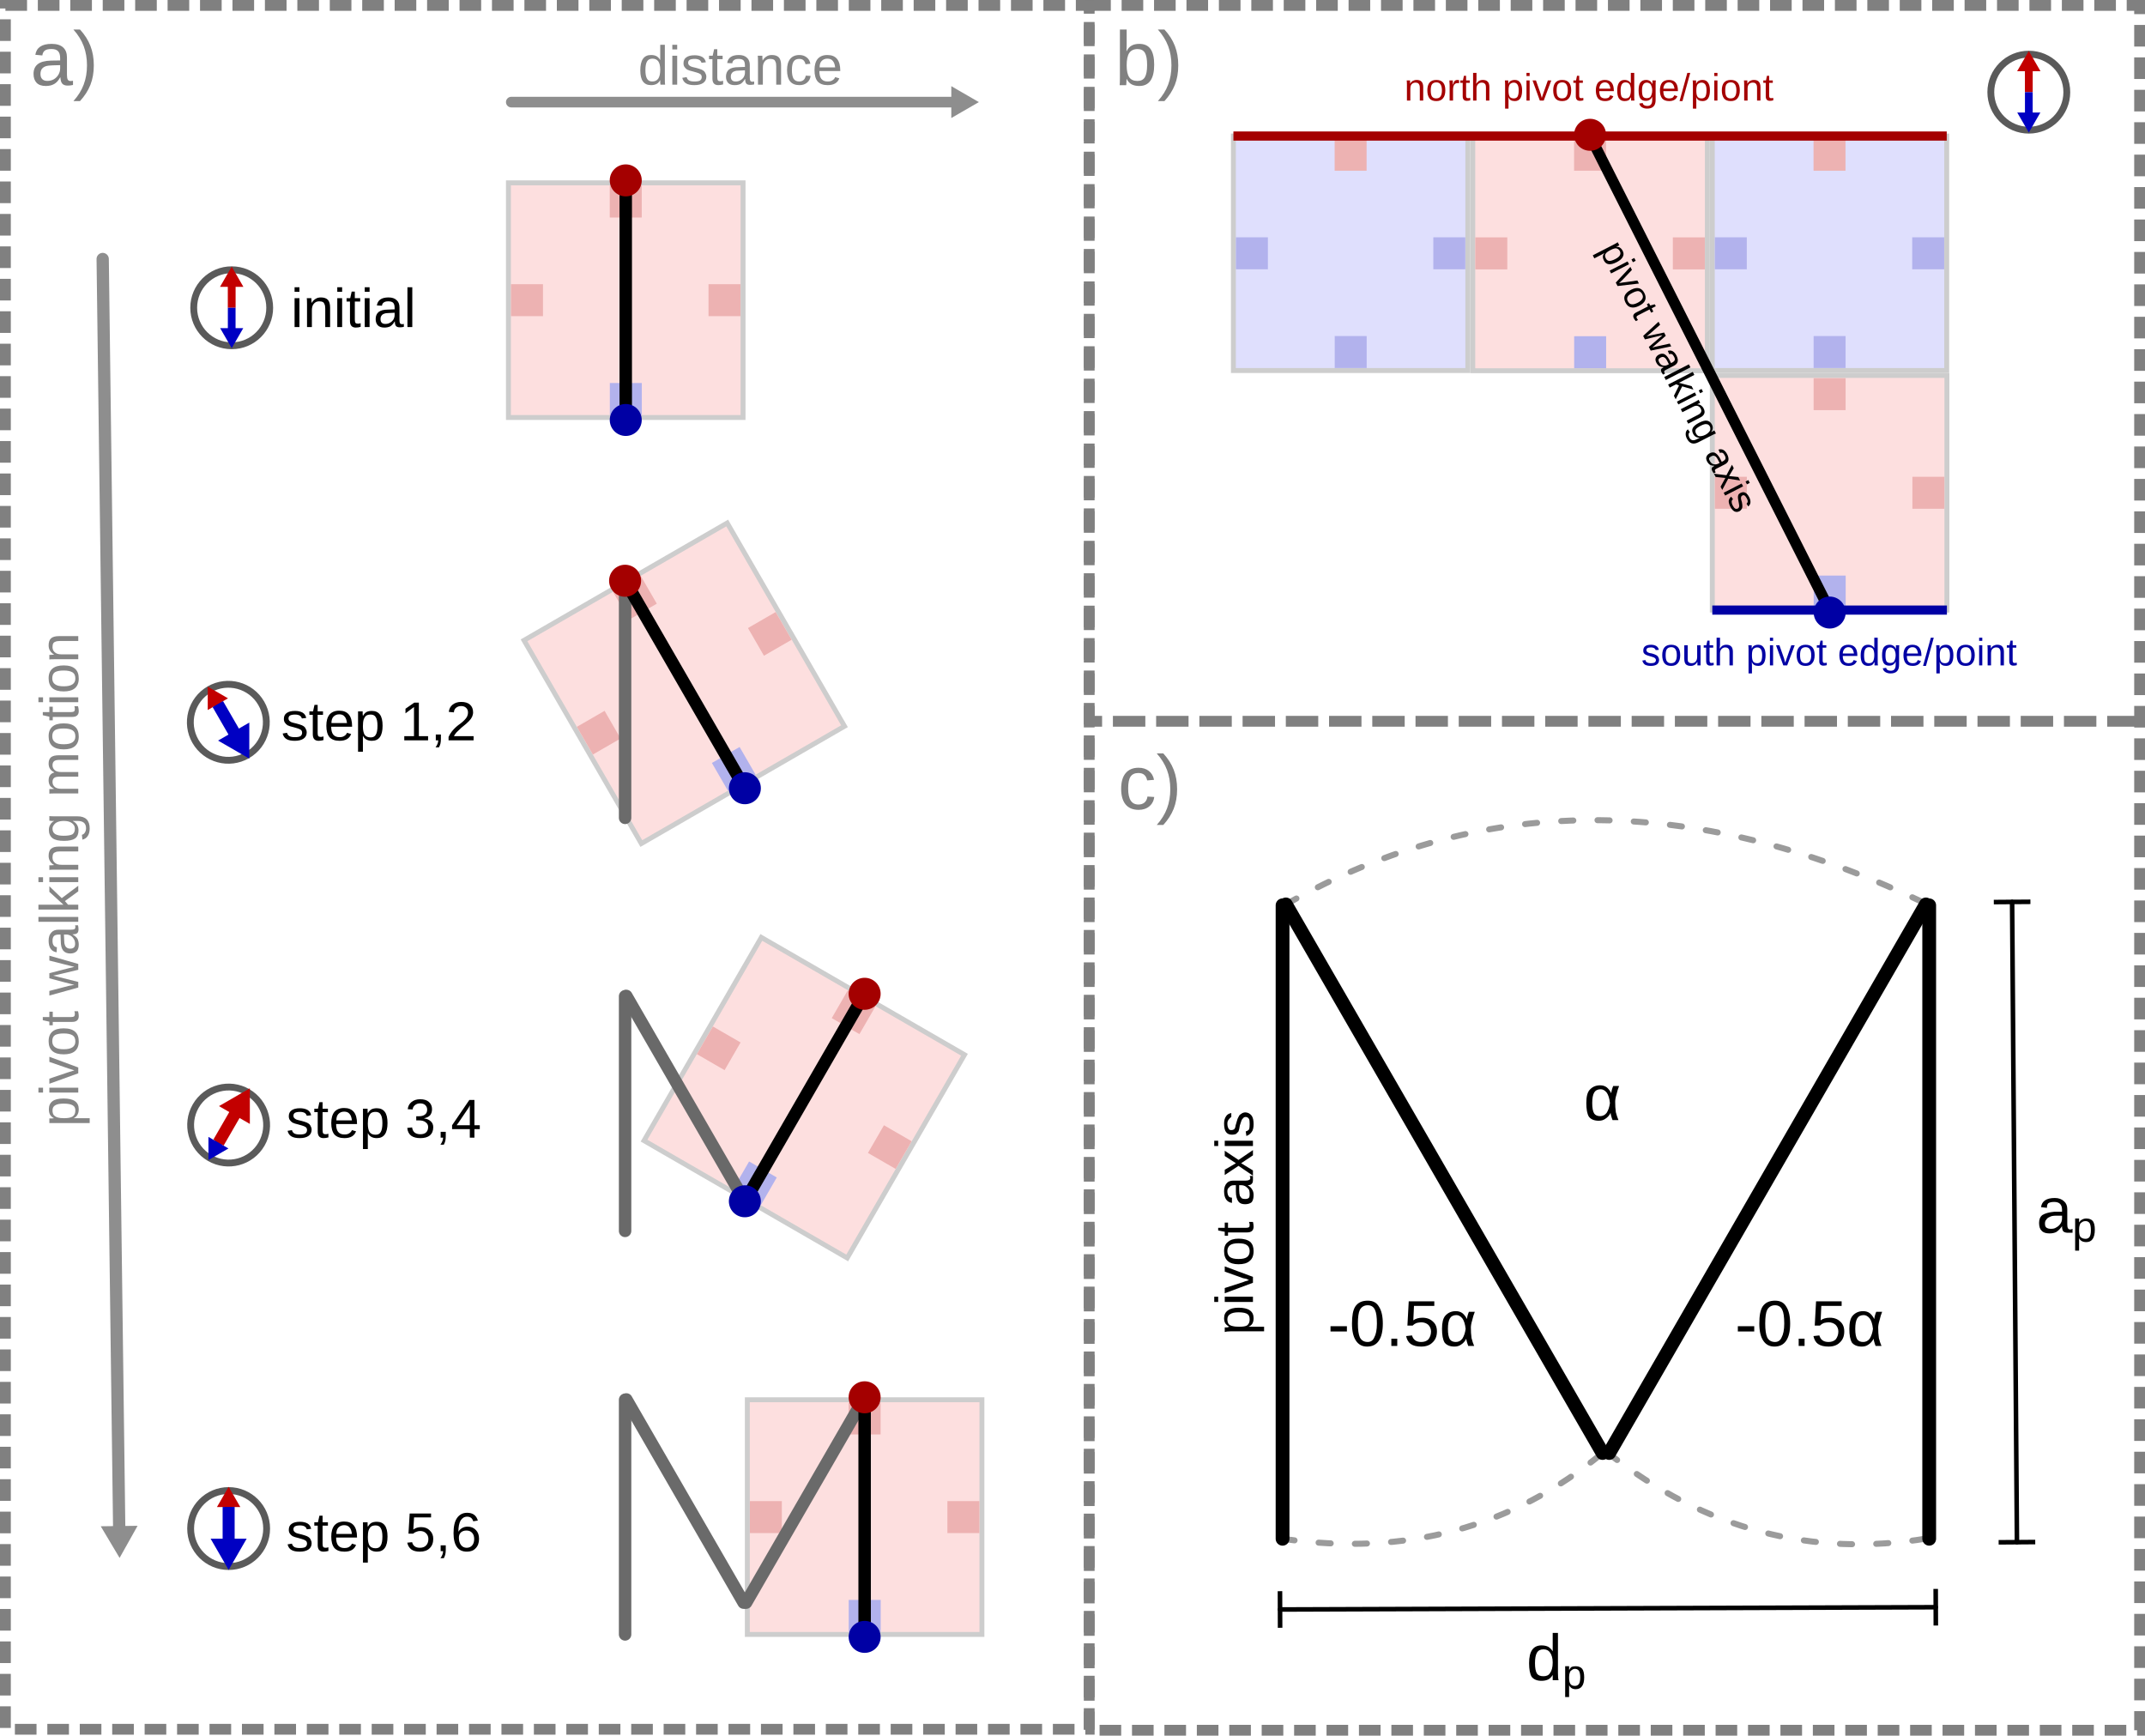
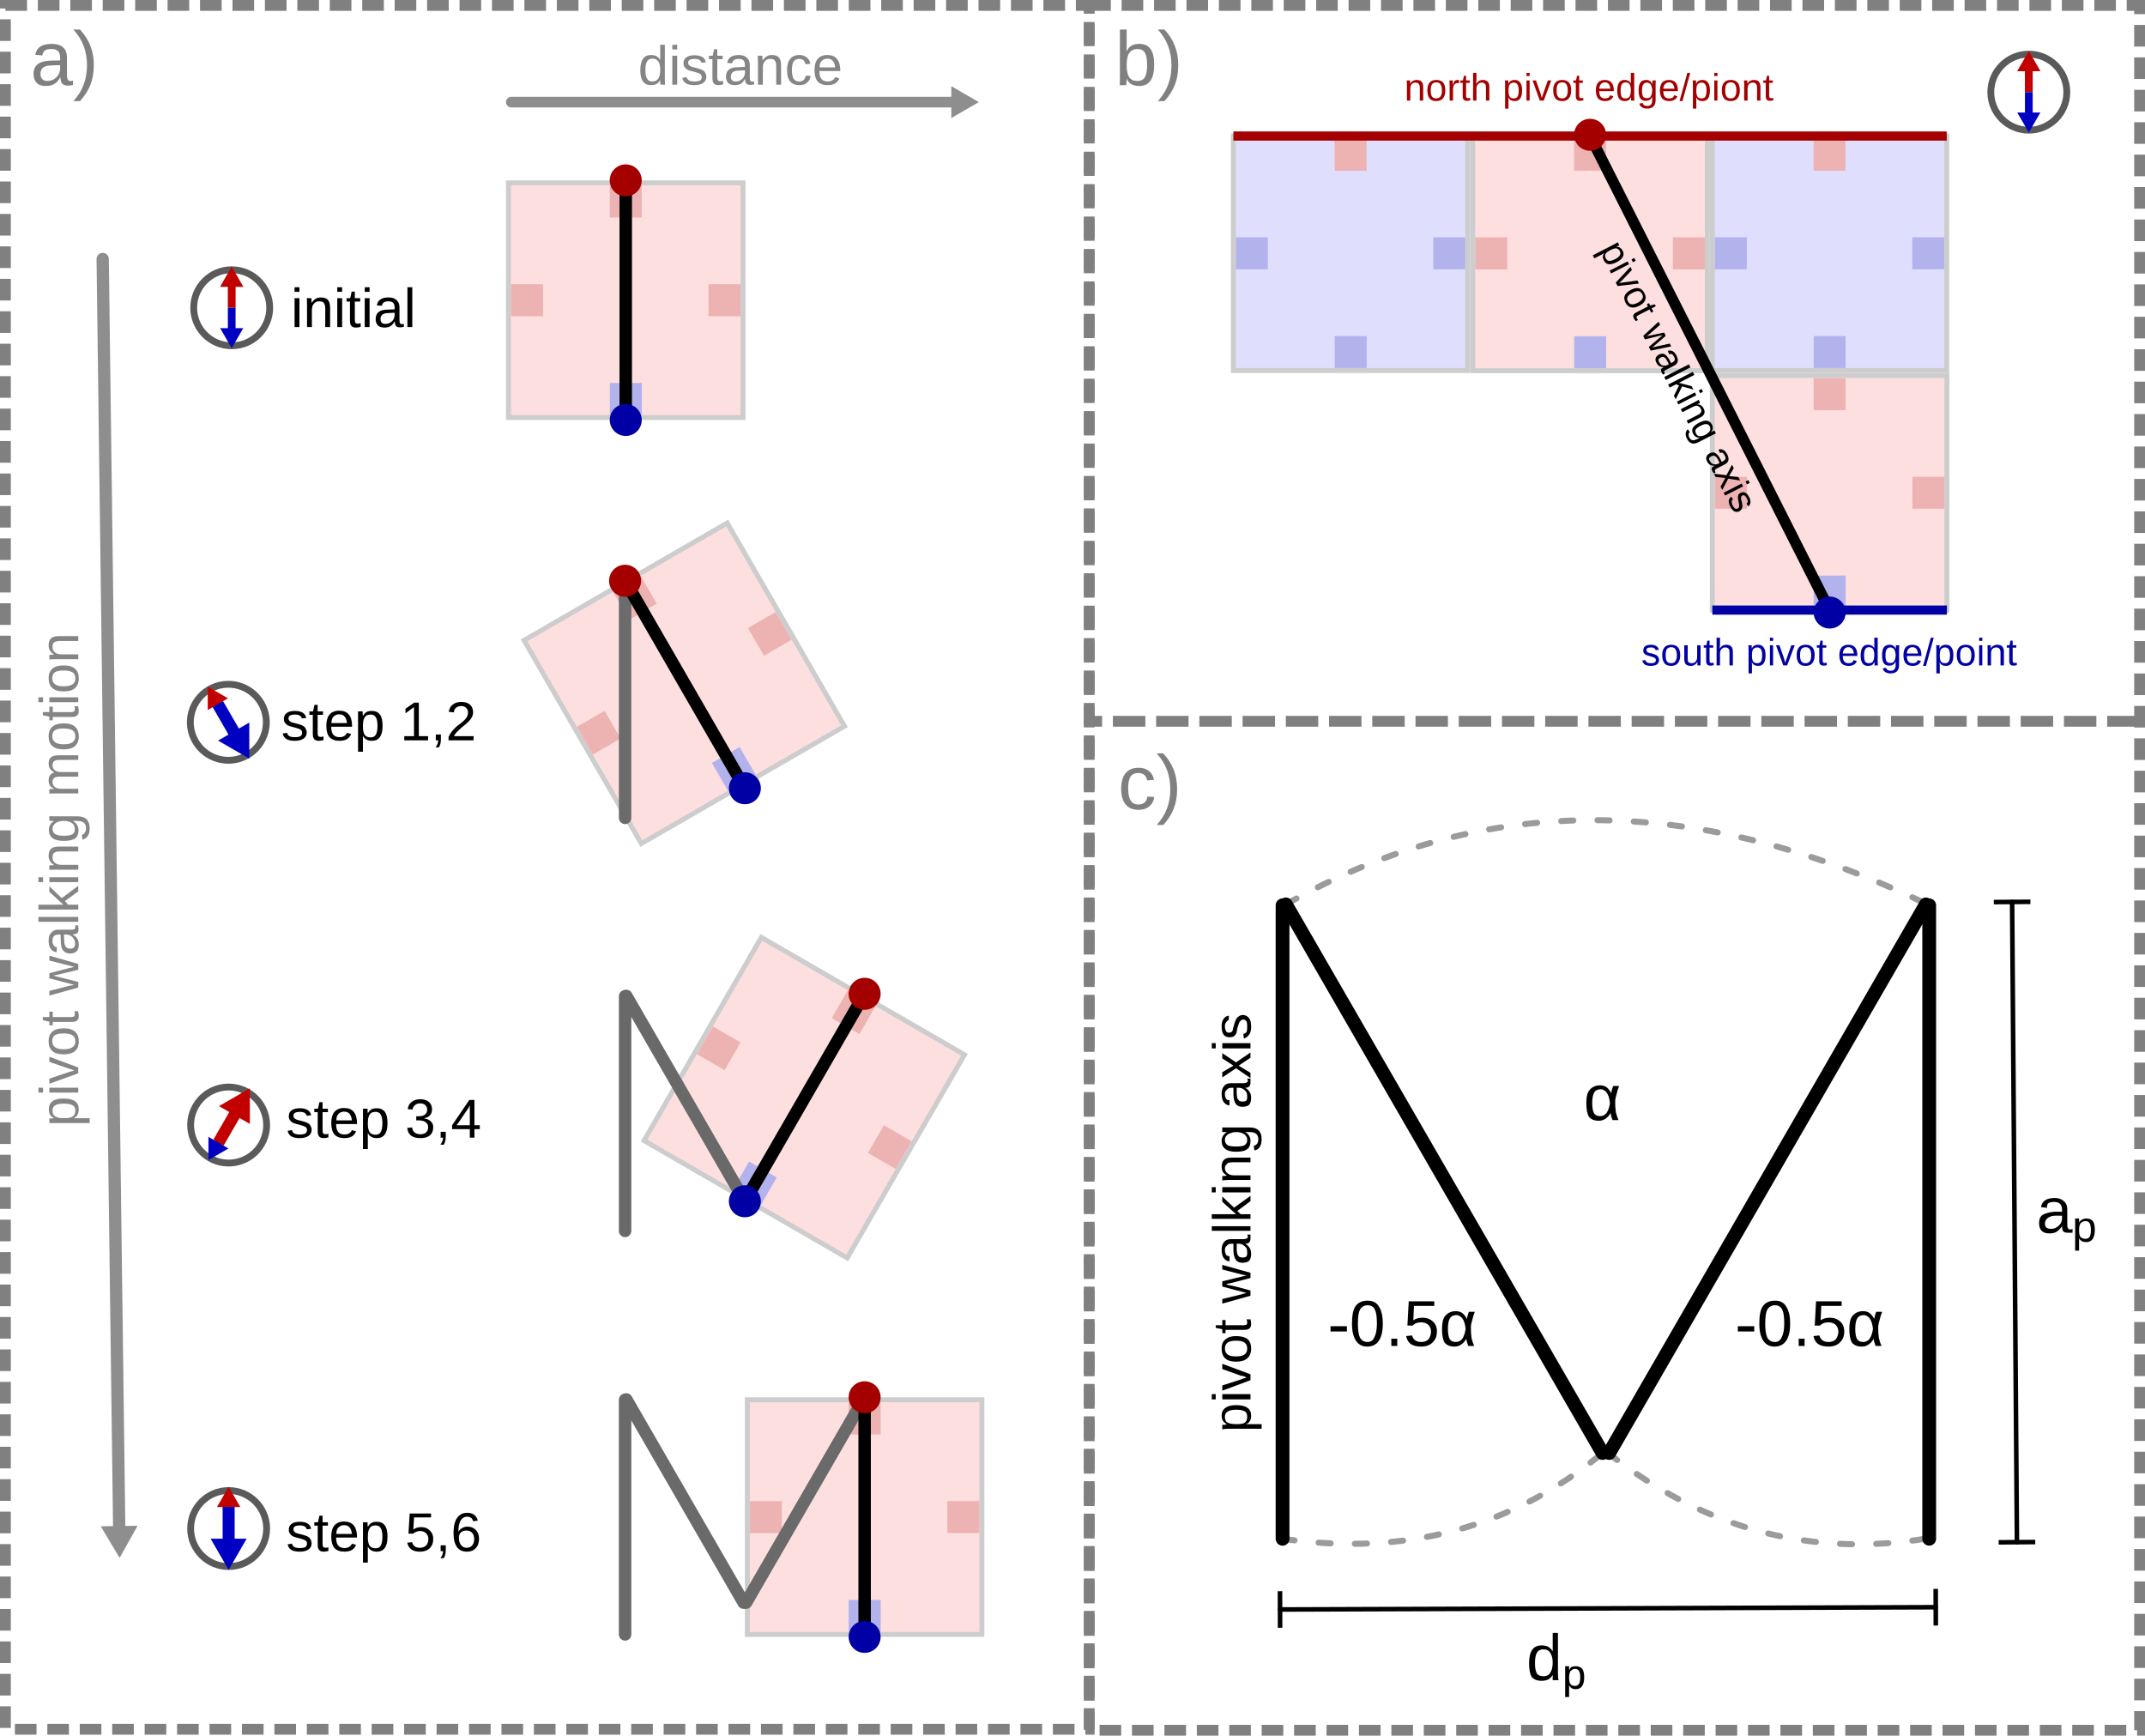
<svg xmlns="http://www.w3.org/2000/svg" width="137.941mm" height="111.6mm" viewBox="0 0 137.941 111.6" version="1.1" id="svg582">
  <defs id="defs579">
    <marker style="overflow:visible" id="marker39533" refX="0" refY="0" orient="auto" markerWidth="1" markerHeight="8" viewBox="0 0 1 8" preserveAspectRatio="xMidYMid">
      <path style="fill:none;stroke:context-stroke;stroke-width:1" d="M 0,4 V -4" id="path39531" />
    </marker>
    <marker style="overflow:visible" id="TriangleStart" refX="0" refY="0" orient="auto-start-reverse" markerWidth="2.595" markerHeight="3" viewBox="0 0 5.324 6.155" preserveAspectRatio="xMidYMid">
      <path transform="scale(0.5)" style="fill:context-stroke;fill-rule:evenodd;stroke:context-stroke;stroke-width:1pt" d="M 5.77,0 -2.88,5 V -5 Z" id="path135" />
    </marker>
    <marker style="overflow:visible" id="TriangleStart-1" refX="0" refY="0" orient="auto-start-reverse" markerWidth="3" markerHeight="3" viewBox="0 0 5.324 6.155" preserveAspectRatio="xMidYMid">
      <path transform="scale(0.5)" style="fill:context-stroke;fill-rule:evenodd;stroke:context-stroke;stroke-width:1pt" d="M 5.77,0 -2.88,5 V -5 Z" id="path135-2" />
    </marker>
    <marker style="overflow:visible" id="TriangleStart-3" refX="0" refY="0" orient="auto-start-reverse" markerWidth="3" markerHeight="3" viewBox="0 0 5.324 6.155" preserveAspectRatio="xMidYMid">
      <path transform="scale(0.5)" style="fill:context-stroke;fill-rule:evenodd;stroke:context-stroke;stroke-width:1pt" d="M 5.77,0 -2.88,5 V -5 Z" id="path135-6" />
    </marker>
    <marker style="overflow:visible" id="TriangleStart-1-7" refX="0" refY="0" orient="auto-start-reverse" markerWidth="3" markerHeight="3" viewBox="0 0 5.324 6.155" preserveAspectRatio="xMidYMid">
      <path transform="scale(0.5)" style="fill:context-stroke;fill-rule:evenodd;stroke:context-stroke;stroke-width:1pt" d="M 5.77,0 -2.88,5 V -5 Z" id="path135-2-5" />
    </marker>
    <marker style="overflow:visible" id="TriangleStart-3-9" refX="0" refY="0" orient="auto-start-reverse" markerWidth="3" markerHeight="3" viewBox="0 0 5.324 6.155" preserveAspectRatio="xMidYMid">
      <path transform="scale(0.5)" style="fill:context-stroke;fill-rule:evenodd;stroke:context-stroke;stroke-width:1pt" d="M 5.77,0 -2.88,5 V -5 Z" id="path135-6-1" />
    </marker>
    <marker style="overflow:visible" id="TriangleStart-1-7-2" refX="0" refY="0" orient="auto-start-reverse" markerWidth="3" markerHeight="3" viewBox="0 0 5.324 6.155" preserveAspectRatio="xMidYMid">
      <path transform="scale(0.5)" style="fill:context-stroke;fill-rule:evenodd;stroke:context-stroke;stroke-width:1pt" d="M 5.77,0 -2.88,5 V -5 Z" id="path135-2-5-7" />
    </marker>
    <marker style="overflow:visible" id="TriangleStart-1-7-25" refX="0" refY="0" orient="auto-start-reverse" markerWidth="3" markerHeight="3" viewBox="0 0 5.324 6.155" preserveAspectRatio="xMidYMid">
      <path transform="scale(0.5)" style="fill:context-stroke;fill-rule:evenodd;stroke:context-stroke;stroke-width:1pt" d="M 5.77,0 -2.88,5 V -5 Z" id="path135-2-5-4" />
    </marker>
    <marker style="overflow:visible" id="TriangleStart-3-7" refX="0" refY="0" orient="auto-start-reverse" markerWidth="3" markerHeight="3" viewBox="0 0 5.324 6.155" preserveAspectRatio="xMidYMid">
      <path transform="scale(0.5)" style="fill:context-stroke;fill-rule:evenodd;stroke:context-stroke;stroke-width:1pt" d="M 5.77,0 -2.88,5 V -5 Z" id="path135-6-4" />
    </marker>
    <marker style="overflow:visible" id="TriangleStart-0" refX="0" refY="0" orient="auto-start-reverse" markerWidth="2.595" markerHeight="3" viewBox="0 0 5.324 6.155" preserveAspectRatio="xMidYMid">
      <path transform="scale(0.5)" style="fill:context-stroke;fill-rule:evenodd;stroke:context-stroke;stroke-width:1pt" d="M 5.77,0 -2.88,5 V -5 Z" id="path135-7" />
    </marker>
    <marker style="overflow:visible" id="TriangleStart-1-8" refX="0" refY="0" orient="auto-start-reverse" markerWidth="3" markerHeight="3" viewBox="0 0 5.324 6.155" preserveAspectRatio="xMidYMid">
      <path transform="scale(0.5)" style="fill:context-stroke;fill-rule:evenodd;stroke:context-stroke;stroke-width:1pt" d="M 5.77,0 -2.88,5 V -5 Z" id="path135-2-6" />
    </marker>
    <rect x="575.823" y="8.122" width="28.757" height="30.628" id="rect14254-8-0" />
    <rect x="575.823" y="8.122" width="28.757" height="30.628" id="rect14254-8-0-7" />
    <rect x="575.823" y="8.122" width="28.757" height="30.628" id="rect14254-8-0-1" />
  </defs>
  <g id="layer1" style="opacity:1" transform="translate(-8.404208,10.74582)">
    <g id="g42631" transform="translate(-4.196447,-1.668381)">
      <g id="g5956" style="display:inline;opacity:1" transform="translate(70.56144,-35.02128)">
        <g id="g4746-9-1-2-0" transform="rotate(90,44.15202,46.81101)" style="opacity:0.302">
          <g id="g3873-5-36-9-6-9" transform="matrix(0,-0.2719861,0.2719861,0,29.17056,44.81489)">
            <rect style="fill:#9696fa;fill-opacity:1;stroke:#5a5a5a;stroke-width:1.165;stroke-opacity:1" id="rect234-3-0-4-6-1" width="55.428" height="55.428" x="22.082" y="10.522" />
            <rect style="fill:#c30000;fill-opacity:1;stroke:#c30000;stroke-width:1.165;stroke-opacity:1" id="rect1102-5-6-7-4-7" width="6.393" height="6.393" x="46.6" y="11.737" />
            <rect style="fill:#0000c3;fill-opacity:1;stroke:#0000c3;stroke-width:1.165;stroke-opacity:1" id="rect1102-3-6-2-8-9-7" width="6.393" height="6.393" x="23.264" y="35.04" />
            <rect style="fill:#0000c3;fill-opacity:1;stroke:#0100c3;stroke-width:1.165;stroke-opacity:1" id="rect1102-3-7-2-6-4-5-1" width="6.393" height="6.393" x="46.619" y="58.384" />
            <rect style="fill:#0000c3;fill-opacity:1;stroke:#0000c3;stroke-width:1.165;stroke-opacity:1" id="rect1102-6-9-1-5-0-1" width="6.393" height="6.393" x="69.933" y="35.04" />
          </g>
          <g id="g3873-5-3-8-0-4-5" transform="matrix(0,-0.2719861,0.2719861,0,29.17056,75.61178)">
            <rect style="fill:#9696fa;fill-opacity:1;stroke:#5a5a5a;stroke-width:1.165;stroke-opacity:1" id="rect234-3-6-7-3-8-9" width="55.428" height="55.428" x="22.082" y="10.522" />
            <rect style="fill:#c30000;fill-opacity:1;stroke:#c30000;stroke-width:1.165;stroke-opacity:1" id="rect1102-5-7-9-6-7-7" width="6.393" height="6.393" x="46.6" y="11.737" />
            <rect style="fill:#0000c3;fill-opacity:1;stroke:#0000c3;stroke-width:1.165;stroke-opacity:1" id="rect1102-3-6-5-2-1-1-7" width="6.393" height="6.393" x="23.264" y="35.04" />
            <rect style="fill:#0000c3;fill-opacity:1;stroke:#0100c3;stroke-width:1.165;stroke-opacity:1" id="rect1102-3-7-2-3-0-0-7-6" width="6.393" height="6.393" x="46.619" y="58.384" />
            <rect style="fill:#0000c3;fill-opacity:1;stroke:#0000c3;stroke-width:1.165;stroke-opacity:1" id="rect1102-6-9-5-2-6-2-7" width="6.393" height="6.393" x="69.933" y="35.04" />
          </g>
          <g id="g3873-3-3-7-3" transform="matrix(0,-0.2721945,0.2721945,0,44.56103,44.81937)">
            <rect style="fill:#fa9696;fill-opacity:1;stroke:#5a5a5a;stroke-width:1.165;stroke-opacity:1" id="rect234-7-2-2-6" width="55.428" height="55.428" x="22.082" y="10.522" />
            <rect style="fill:#c30000;fill-opacity:1;stroke:#c30000;stroke-width:1.165;stroke-opacity:1" id="rect1102-59-0-2-5" width="6.392" height="6.392" x="46.602" y="11.74" />
            <rect style="fill:#c30000;fill-opacity:1;stroke:#c30000;stroke-width:1.165;stroke-opacity:1" id="rect1102-3-2-6-6-6" width="6.392" height="6.392" x="23.267" y="35.042" />
            <rect style="fill:#0000c3;fill-opacity:1;stroke:#0100c3;stroke-width:1.165;stroke-opacity:1" id="rect1102-3-7-28-1-1-3" width="6.392" height="6.392" x="46.62" y="58.384" />
            <rect style="fill:#c30000;fill-opacity:1;stroke:#c30000;stroke-width:1.165;stroke-opacity:1" id="rect1102-6-97-5-0-9" width="6.392" height="6.392" x="69.934" y="35.042" />
          </g>
          <g id="g3873-6-3-5-6-4" transform="matrix(0,-0.2721945,0.2721945,0,29.16848,60.22371)">
            <rect style="fill:#fa9696;fill-opacity:1;stroke:#5a5a5a;stroke-width:1.165;stroke-opacity:1" id="rect234-2-6-4-1-8" width="55.428" height="55.428" x="22.082" y="10.522" />
            <rect style="fill:#c30000;fill-opacity:1;stroke:#c30000;stroke-width:1.165;stroke-opacity:1" id="rect1102-9-1-7-5-1" width="6.392" height="6.392" x="46.602" y="11.74" />
            <rect style="fill:#c30000;fill-opacity:1;stroke:#c30000;stroke-width:1.165;stroke-opacity:1" id="rect1102-3-1-2-6-9-2" width="6.392" height="6.392" x="23.267" y="35.042" />
            <rect style="fill:#0000c3;fill-opacity:1;stroke:#0100c3;stroke-width:1.165;stroke-opacity:1" id="rect1102-3-7-27-9-5-4-9" width="6.392" height="6.392" x="46.62" y="58.384" />
            <rect style="fill:#c30000;fill-opacity:1;stroke:#c30000;stroke-width:1.165;stroke-opacity:1" id="rect1102-6-0-3-6-9-3" width="6.392" height="6.392" x="69.934" y="35.042" />
          </g>
        </g>
        <g id="g5619">
          <path style="opacity:1;fill:none;fill-opacity:1;stroke:#000000;stroke-width:0.7;stroke-dasharray:none;stroke-opacity:1" d="M 44.294,34.692 59.698,65.171" id="path5611" />
          <circle style="opacity:1;fill:#0000a4;fill-opacity:1;stroke:none;stroke-width:0;stroke-dasharray:none" id="path3055-9-2" cx="59.703" cy="65.33" r="1.028" />
          <circle style="opacity:1;fill:#a40000;fill-opacity:1;stroke:none;stroke-width:0;stroke-dasharray:none" id="path3055-1" cx="44.294" cy="34.611" r="1.028" />
        </g>
      </g>
      <g id="g6699-8" transform="matrix(0.376992,0,0,0.376992,135.1898,-9.562228)">
        <circle style="fill:none;fill-opacity:1;stroke:#5a5a5a;stroke-width:1.165;stroke-opacity:1" id="path5840-8" cx="20.902" cy="17.005" r="6.482" />
        <path style="fill:none;fill-opacity:1;stroke:#c30000;stroke-width:1.33;stroke-dasharray:none;stroke-opacity:1;marker-start:url(#TriangleStart-0)" d="m 20.902,12.287 c 0,4.718 0,4.718 0,4.718" id="path6019-4" />
        <path style="fill:none;fill-opacity:1;stroke:#0000c3;stroke-width:1.315;stroke-dasharray:none;stroke-opacity:1;marker-start:url(#TriangleStart-1-8)" d="m 20.902,21.615 c 0,-4.61 0,-4.61 0,-4.61" id="path6019-7-3" />
      </g>
      <text xml:space="preserve" style="font-style:normal;font-variant:normal;font-weight:normal;font-stretch:normal;font-size:2.469px;font-family:Arial;-inkscape-font-specification:'Arial, Normal';font-variant-ligatures:normal;font-variant-caps:normal;font-variant-numeric:normal;font-variant-east-asian:normal;opacity:1;fill:#000000;fill-opacity:1;stroke:#8b8b8b;stroke-width:0;stroke-linecap:round;stroke-dasharray:none;stroke-opacity:1" x="58.911" y="-99.484" id="text36368-7-2" transform="rotate(62.81483)">
        <tspan id="tspan36366-1-7" style="font-style:normal;font-variant:normal;font-weight:normal;font-stretch:normal;font-size:2.469px;font-family:Arial;-inkscape-font-specification:'Arial, Normal';font-variant-ligatures:normal;font-variant-caps:normal;font-variant-numeric:normal;font-variant-east-asian:normal;fill:#000000;fill-opacity:1;stroke-width:0" x="58.911" y="-99.484">pivot walking axis</tspan>
      </text>
      <text xml:space="preserve" style="font-style:normal;font-variant:normal;font-weight:normal;font-stretch:normal;font-size:2.469px;font-family:Arial;-inkscape-font-specification:'Arial, Normal';font-variant-ligatures:normal;font-variant-caps:normal;font-variant-numeric:normal;font-variant-east-asian:normal;fill:#a40000;fill-opacity:1;stroke:#8b8b8b;stroke-width:0;stroke-linecap:round;stroke-dasharray:none;stroke-opacity:1" x="102.907" y="-2.609" id="text36368-7-26">
        <tspan id="tspan36366-1-1" style="font-style:normal;font-variant:normal;font-weight:normal;font-stretch:normal;font-size:2.469px;font-family:Arial;-inkscape-font-specification:'Arial, Normal';font-variant-ligatures:normal;font-variant-caps:normal;font-variant-numeric:normal;font-variant-east-asian:normal;fill:#a40000;fill-opacity:1;stroke-width:0" x="102.907" y="-2.609">north pivot edge/piont</tspan>
      </text>
      <text xml:space="preserve" style="font-style:normal;font-variant:normal;font-weight:normal;font-stretch:normal;font-size:2.469px;font-family:Arial;-inkscape-font-specification:'Arial, Normal';font-variant-ligatures:normal;font-variant-caps:normal;font-variant-numeric:normal;font-variant-east-asian:normal;fill:#0000a4;fill-opacity:1;stroke:#8b8b8b;stroke-width:0;stroke-linecap:round;stroke-dasharray:none;stroke-opacity:1" x="118.154" y="33.708" id="text36368-7-26-0">
        <tspan id="tspan36366-1-1-6" style="font-style:normal;font-variant:normal;font-weight:normal;font-stretch:normal;font-size:2.469px;font-family:Arial;-inkscape-font-specification:'Arial, Normal';font-variant-ligatures:normal;font-variant-caps:normal;font-variant-numeric:normal;font-variant-east-asian:normal;fill:#0000a4;fill-opacity:1;stroke-width:0" x="118.154" y="33.708">south pivot edge/point</tspan>
      </text>
      <path style="fill:#a40000;stroke-width:0.589;stroke-dasharray:none;fill-opacity:1;stroke:#a40000;stroke-opacity:1" d="M 91.919,-0.33 H 137.791" id="path663" />
      <path style="fill:#a40000;fill-opacity:1;stroke:#0000a4;stroke-width:0.589;stroke-dasharray:none;stroke-opacity:1" d="m 122.716,30.15 h 15.087" id="path3539" />
    </g>
    <rect style="opacity:1;fill:none;stroke:#808080;stroke-width:0.695;stroke-dasharray:1.391, 0.695;stroke-dashoffset:0;stroke-opacity:1" id="rect6196" width="69.697" height="110.841" x="8.752" y="-10.398" ry="0" />
    <g id="g42887">
      <g id="g5769" transform="translate(4.350742,4.153803)">
        <g id="g3873-6-3-5-6-4-3" transform="matrix(0.2721945,0,0,0.2721945,30.73975,-6.006352)" style="opacity:0.302">
          <rect style="fill:#fa9696;fill-opacity:1;stroke:#5a5a5a;stroke-width:1.165;stroke-opacity:1" id="rect234-2-6-4-1-8-6" width="55.428" height="55.428" x="22.082" y="10.522" />
          <rect style="fill:#c30000;fill-opacity:1;stroke:#c30000;stroke-width:1.165;stroke-opacity:1" id="rect1102-9-1-7-5-1-7" width="6.392" height="6.392" x="46.602" y="11.74" />
          <rect style="fill:#c30000;fill-opacity:1;stroke:#c30000;stroke-width:1.165;stroke-opacity:1" id="rect1102-3-1-2-6-9-2-5" width="6.392" height="6.392" x="23.267" y="35.042" />
          <rect style="fill:#0000c3;fill-opacity:1;stroke:#0100c3;stroke-width:1.165;stroke-opacity:1" id="rect1102-3-7-27-9-5-4-9-3" width="6.392" height="6.392" x="46.62" y="58.384" />
          <rect style="fill:#c30000;fill-opacity:1;stroke:#c30000;stroke-width:1.165;stroke-opacity:1" id="rect1102-6-0-3-6-9-3-5" width="6.392" height="6.392" x="69.934" y="35.042" />
        </g>
        <g id="g5609" style="display:inline;stroke-width:0.8;stroke-dasharray:none">
          <path style="opacity:1;fill:none;fill-opacity:1;stroke:#000000;stroke-width:0.8;stroke-dasharray:none;stroke-opacity:1" d="M 42.722,16.979 V 32.066" id="path4305" transform="translate(1.571937,-20.12079)" />
          <circle style="opacity:1;fill:#0000a4;fill-opacity:1;stroke:none;stroke-width:0.8;stroke-dasharray:none" id="path3055-9" cx="44.294" cy="12.104" r="1.028" />
          <circle style="opacity:1;fill:#a40000;fill-opacity:1;stroke:none;stroke-width:0.8;stroke-dasharray:none" id="path3055" cx="44.294" cy="-3.301" r="1.029" />
        </g>
      </g>
      <g id="g5769-2" transform="translate(4.30896,29.89691)">
        <g id="g3873-6-3-5-6-4-3-5" transform="matrix(0.2357274,-0.1360973,0.1360973,0.2357274,31.15694,1.054445)" style="opacity:0.302">
          <rect style="fill:#fa9696;fill-opacity:1;stroke:#5a5a5a;stroke-width:1.165;stroke-opacity:1" id="rect234-2-6-4-1-8-6-4" width="55.428" height="55.428" x="22.082" y="10.522" />
          <rect style="fill:#c30000;fill-opacity:1;stroke:#c30000;stroke-width:1.165;stroke-opacity:1" id="rect1102-9-1-7-5-1-7-7" width="6.392" height="6.392" x="46.602" y="11.74" />
          <rect style="fill:#c30000;fill-opacity:1;stroke:#c30000;stroke-width:1.165;stroke-opacity:1" id="rect1102-3-1-2-6-9-2-5-4" width="6.392" height="6.392" x="23.267" y="35.042" />
          <rect style="fill:#0000c3;fill-opacity:1;stroke:#0100c3;stroke-width:1.165;stroke-opacity:1" id="rect1102-3-7-27-9-5-4-9-3-4" width="6.392" height="6.392" x="46.62" y="58.384" />
          <rect style="fill:#c30000;fill-opacity:1;stroke:#c30000;stroke-width:1.165;stroke-opacity:1" id="rect1102-6-0-3-6-9-3-5-3" width="6.392" height="6.392" x="69.934" y="35.042" />
        </g>
        <path style="display:inline;opacity:1;fill:none;fill-opacity:1;stroke:#6b6b6b;stroke-width:0.8;stroke-linecap:round;stroke-dasharray:none;stroke-opacity:1" d="M 42.722,16.979 V 32.066" id="path4305-7" transform="translate(1.571937,-20.12079)" />
        <g id="g5609-0-8" style="display:inline;stroke-width:0.8;stroke-dasharray:none" transform="rotate(-30,44.29363,-3.300751)">
          <path style="opacity:1;fill:none;fill-opacity:1;stroke:#000000;stroke-width:0.8;stroke-dasharray:none;stroke-opacity:1" d="M 42.722,16.979 V 32.066" id="path4305-7-8" transform="translate(1.571937,-20.12079)" />
          <circle style="opacity:1;fill:#0000a4;fill-opacity:1;stroke:none;stroke-width:0.8;stroke-dasharray:none" id="path3055-9-8-4" cx="44.294" cy="12.104" r="1.028" />
          <circle style="opacity:1;fill:#a40000;fill-opacity:1;stroke:none;stroke-width:0.8;stroke-dasharray:none" id="path3055-6-3" cx="44.294" cy="-3.301" r="1.029" />
        </g>
      </g>
      <g id="g5769-2-0" transform="translate(4.30896,56.4541)">
        <g id="g3873-6-3-5-6-4-3-5-4" transform="matrix(0.2357274,0.1360973,-0.1360973,0.2357274,49.28194,-12.41065)" style="opacity:0.302">
          <rect style="fill:#fa9696;fill-opacity:1;stroke:#5a5a5a;stroke-width:1.165;stroke-opacity:1" id="rect234-2-6-4-1-8-6-4-8" width="55.428" height="55.428" x="22.082" y="10.522" />
          <rect style="fill:#c30000;fill-opacity:1;stroke:#c30000;stroke-width:1.165;stroke-opacity:1" id="rect1102-9-1-7-5-1-7-7-7" width="6.392" height="6.392" x="46.602" y="11.74" />
          <rect style="fill:#c30000;fill-opacity:1;stroke:#c30000;stroke-width:1.165;stroke-opacity:1" id="rect1102-3-1-2-6-9-2-5-4-1" width="6.392" height="6.392" x="23.267" y="35.042" />
          <rect style="fill:#0000c3;fill-opacity:1;stroke:#0100c3;stroke-width:1.165;stroke-opacity:1" id="rect1102-3-7-27-9-5-4-9-3-4-7" width="6.392" height="6.392" x="46.62" y="58.384" />
          <rect style="fill:#c30000;fill-opacity:1;stroke:#c30000;stroke-width:1.165;stroke-opacity:1" id="rect1102-6-0-3-6-9-3-5-3-2" width="6.392" height="6.392" x="69.934" y="35.042" />
        </g>
        <path style="display:inline;opacity:1;fill:none;fill-opacity:1;stroke:#696969;stroke-width:0.8;stroke-linecap:round;stroke-dasharray:none;stroke-opacity:1" d="M 42.722,16.979 V 32.066" id="path4305-7-2" transform="translate(1.571936,-20.12079)" />
        <path style="display:inline;opacity:1;fill:none;fill-opacity:1;stroke:#696969;stroke-width:0.8;stroke-linecap:round;stroke-dasharray:none;stroke-opacity:1" d="M 42.722,16.979 V 32.066" id="path4305-7-8-0" transform="rotate(-30,5.96176,3.826369)" />
        <g id="g5609-0-8-0-5" style="display:inline;stroke-width:0.8;stroke-dasharray:none" transform="rotate(30,51.9958,25.44415)">
          <path style="opacity:1;fill:none;fill-opacity:1;stroke:#000000;stroke-width:0.8;stroke-dasharray:none;stroke-opacity:1" d="M 42.722,16.979 V 32.066" id="path4305-7-8-6-9" transform="translate(1.571937,-20.12079)" />
          <circle style="opacity:1;fill:#0000a4;fill-opacity:1;stroke:none;stroke-width:0.8;stroke-dasharray:none" id="path3055-9-8-4-8-4" cx="44.294" cy="12.104" r="1.028" />
          <circle style="opacity:1;fill:#a40000;fill-opacity:1;stroke:none;stroke-width:0.8;stroke-dasharray:none" id="path3055-6-3-9-9" cx="44.294" cy="-3.301" r="1.029" />
        </g>
      </g>
      <g id="g5769-2-7" transform="translate(4.30896,82.39892)">
        <g id="g3873-6-3-5-6-4-3-5-1" transform="matrix(0.2721945,0,0,0.2721945,46.14366,-6.006353)" style="opacity:0.302">
          <rect style="fill:#fa9696;fill-opacity:1;stroke:#5a5a5a;stroke-width:1.165;stroke-opacity:1" id="rect234-2-6-4-1-8-6-4-1" width="55.428" height="55.428" x="22.082" y="10.522" />
          <rect style="fill:#c30000;fill-opacity:1;stroke:#c30000;stroke-width:1.165;stroke-opacity:1" id="rect1102-9-1-7-5-1-7-7-5" width="6.392" height="6.392" x="46.602" y="11.74" />
          <rect style="fill:#c30000;fill-opacity:1;stroke:#c30000;stroke-width:1.165;stroke-opacity:1" id="rect1102-3-1-2-6-9-2-5-4-9" width="6.392" height="6.392" x="23.267" y="35.042" />
          <rect style="fill:#0000c3;fill-opacity:1;stroke:#0100c3;stroke-width:1.165;stroke-opacity:1" id="rect1102-3-7-27-9-5-4-9-3-4-77" width="6.392" height="6.392" x="46.62" y="58.384" />
          <rect style="fill:#c30000;fill-opacity:1;stroke:#c30000;stroke-width:1.165;stroke-opacity:1" id="rect1102-6-0-3-6-9-3-5-3-6" width="6.392" height="6.392" x="69.934" y="35.042" />
        </g>
        <path style="display:inline;opacity:1;fill:none;fill-opacity:1;stroke:#6a6a6a;stroke-width:0.8;stroke-linecap:round;stroke-dasharray:none;stroke-opacity:1" d="M 42.722,16.979 V 32.066" id="path4305-7-6" transform="translate(1.571936,-20.12079)" />
        <path style="display:inline;opacity:1;fill:none;fill-opacity:1;stroke:#6a6a6a;stroke-width:0.8;stroke-linecap:round;stroke-dasharray:none;stroke-opacity:1" d="M 42.722,16.979 V 32.066" id="path4305-7-8-4" transform="rotate(-30,5.961761,3.82637)" />
        <path style="display:inline;opacity:1;fill:none;fill-opacity:1;stroke:#6a6a6a;stroke-width:0.8;stroke-linecap:round;stroke-dasharray:none;stroke-opacity:1" d="M 42.722,16.979 V 32.066" id="path4305-7-8-6-3" transform="rotate(30,88.75573,38.43781)" />
        <g id="g5609-0-8-2-8" style="display:inline;stroke-width:0.8;stroke-dasharray:none" transform="translate(15.40434)">
          <path style="opacity:1;fill:none;fill-opacity:1;stroke:#000000;stroke-width:0.8;stroke-dasharray:none;stroke-opacity:1" d="M 42.722,16.979 V 32.066" id="path4305-7-8-66-8" transform="translate(1.571937,-20.12079)" />
          <circle style="opacity:1;fill:#0000a4;fill-opacity:1;stroke:none;stroke-width:0.8;stroke-dasharray:none" id="path3055-9-8-4-4-5" cx="44.294" cy="12.104" r="1.028" />
          <circle style="opacity:1;fill:#a40000;fill-opacity:1;stroke:none;stroke-width:0.8;stroke-dasharray:none" id="path3055-6-3-95-0" cx="44.294" cy="-3.301" r="1.029" />
        </g>
      </g>
      <path style="fill:#000000;stroke:#8e8e8e;stroke-width:0.683;stroke-linecap:round;stroke-dasharray:none;stroke-opacity:1;marker-end:url(#TriangleStart)" d="M 41.284,-4.181 H 70.171" id="path34393" />
      <path style="fill:#000000;stroke:#8e8e8e;stroke-width:0.79;stroke-linecap:round;stroke-opacity:1;marker-end:url(#TriangleStart)" d="M 15.008,5.908 16.077,88.058" id="path34395" />
      <text xml:space="preserve" style="font-style:normal;font-variant:normal;font-weight:normal;font-stretch:normal;font-size:3.529px;font-family:Arial;-inkscape-font-specification:'Arial, Normal';font-variant-ligatures:normal;font-variant-caps:normal;font-variant-numeric:normal;font-variant-east-asian:normal;fill:#858585;fill-opacity:1;stroke:#8b8b8b;stroke-width:0;stroke-linecap:round;stroke-dasharray:none;stroke-opacity:1" x="49.425" y="-5.305" id="text34669" transform="scale(1.000293,0.9997071)">
        <tspan id="tspan34667" style="font-style:normal;font-variant:normal;font-weight:normal;font-stretch:normal;font-size:3.529px;font-family:Arial;-inkscape-font-specification:'Arial, Normal';font-variant-ligatures:normal;font-variant-caps:normal;font-variant-numeric:normal;font-variant-east-asian:normal;fill:#858585;fill-opacity:1;stroke:#8b8b8b;stroke-width:0;stroke-dasharray:none;stroke-opacity:1" x="49.425" y="-5.305">distance</tspan>
      </text>
      <text xml:space="preserve" style="font-style:normal;font-variant:normal;font-weight:normal;font-stretch:normal;font-size:3.528px;font-family:Arial;-inkscape-font-specification:'Arial, Normal';font-variant-ligatures:normal;font-variant-caps:normal;font-variant-numeric:normal;font-variant-east-asian:normal;fill:#858585;fill-opacity:1;stroke:#8b8b8b;stroke-width:0;stroke-linecap:round;stroke-dasharray:none;stroke-opacity:1" x="-61.701" y="13.437" id="text34669-6" transform="rotate(-90)">
        <tspan id="tspan34667-1" style="font-style:normal;font-variant:normal;font-weight:normal;font-stretch:normal;font-size:3.528px;font-family:Arial;-inkscape-font-specification:'Arial, Normal';font-variant-ligatures:normal;font-variant-caps:normal;font-variant-numeric:normal;font-variant-east-asian:normal;fill:#858585;fill-opacity:1;stroke:#8b8b8b;stroke-width:0;stroke-dasharray:none;stroke-opacity:1" x="-61.701" y="13.437">pivot walking motion</tspan>
      </text>
      <g id="g6699-3-0" transform="matrix(0.3264846,0.188496,-0.188496,0.3264846,19.48857,52.10085)" style="opacity:1">
        <circle style="fill:none;fill-opacity:1;stroke:#5a5a5a;stroke-width:1.165;stroke-opacity:1" id="path5840-5-9" cx="20.902" cy="17.005" r="6.482" />
        <path style="fill:none;fill-opacity:1;stroke:#0000c3;stroke-width:1.315;stroke-dasharray:none;stroke-opacity:1;marker-start:url(#TriangleStart-1-7-2)" d="m 20.902,21.615 c 0,-4.61 0,-4.61 0,-4.61" id="path6019-7-2-6" />
        <path style="opacity:1;fill:none;fill-opacity:1;stroke:#c30000;stroke-width:2.026;stroke-dasharray:none;stroke-opacity:1;marker-start:url(#TriangleStart-3-9)" d="m 20.902,13.279 c 0,7.187 0,7.187 0,7.187" id="path6019-6-3" />
      </g>
      <g id="g6699-3-0-1" transform="matrix(0.376992,0,0,0.376992,15.22754,81.12675)" style="opacity:1">
        <circle style="fill:none;fill-opacity:1;stroke:#5a5a5a;stroke-width:1.165;stroke-opacity:1" id="path5840-5-9-8" cx="20.902" cy="17.005" r="6.482" />
        <path style="opacity:1;fill:none;fill-opacity:1;stroke:#c30000;stroke-width:1.33;stroke-dasharray:none;stroke-opacity:1;marker-start:url(#TriangleStart-3-7)" d="m 20.902,12.189 c -1e-6,4.718 -1e-6,4.718 -1e-6,4.718" id="path6019-6-4" />
        <path style="opacity:1;fill:none;fill-opacity:1;stroke:#0000c3;stroke-width:2.05;stroke-dasharray:none;stroke-opacity:1;marker-start:url(#TriangleStart-1-7-25)" d="m 20.902,20.507 c 0,-7.19 0,-7.19 0,-7.19" id="path6019-7-2-3" />
      </g>
      <g id="g6699-3" transform="matrix(0.3264846,-0.188496,0.188496,0.3264846,13.05847,34.08385)" style="opacity:1">
        <circle style="fill:none;fill-opacity:1;stroke:#5a5a5a;stroke-width:1.165;stroke-opacity:1" id="path5840-5" r="6.482" cy="17.005" cx="20.902" />
        <path style="fill:none;fill-opacity:1;stroke:#c30000;stroke-width:1.33;stroke-dasharray:none;stroke-opacity:1;marker-start:url(#TriangleStart-3)" d="m 20.901,12.287 c 0,4.718 0,4.718 0,4.718" id="path6019-6" />
        <path style="fill:none;fill-opacity:1;stroke:#0000c3;stroke-width:2.05;stroke-dasharray:none;stroke-opacity:1;marker-start:url(#TriangleStart-1-7)" d="m 20.901,20.606 c 0,-7.19 0,-7.19 0,-7.19" id="path6019-7-2" />
      </g>
      <g id="g6699" transform="matrix(0.376992,0,0,0.376992,15.42505,2.632181)" style="opacity:1">
        <circle style="fill:none;fill-opacity:1;stroke:#5a5a5a;stroke-width:1.165;stroke-opacity:1" id="path5840" cx="20.902" cy="17.005" r="6.482" />
        <path style="fill:none;fill-opacity:1;stroke:#c30000;stroke-width:1.33;stroke-dasharray:none;stroke-opacity:1;marker-start:url(#TriangleStart)" d="m 20.902,12.287 c 0,4.718 0,4.718 0,4.718" id="path6019" />
        <path style="fill:none;fill-opacity:1;stroke:#0000c3;stroke-width:1.315;stroke-dasharray:none;stroke-opacity:1;marker-start:url(#TriangleStart-1)" d="m 20.902,21.615 c 0,-4.61 0,-4.61 0,-4.61" id="path6019-7" />
      </g>
      <text xml:space="preserve" style="font-style:normal;font-variant:normal;font-weight:normal;font-stretch:normal;font-size:3.528px;font-family:Arial;-inkscape-font-specification:'Arial, Normal';font-variant-ligatures:normal;font-variant-caps:normal;font-variant-numeric:normal;font-variant-east-asian:normal;fill:#000000;fill-opacity:1;stroke:#8b8b8b;stroke-width:0;stroke-linecap:round;stroke-dasharray:none;stroke-opacity:1" x="27.115" y="10.285" id="text36368">
        <tspan id="tspan36366" style="fill:#000000;fill-opacity:1;stroke-width:0" x="27.115" y="10.285">initial </tspan>
      </text>
      <text xml:space="preserve" style="font-style:normal;font-variant:normal;font-weight:normal;font-stretch:normal;font-size:3.528px;font-family:Arial;-inkscape-font-specification:'Arial, Normal';font-variant-ligatures:normal;font-variant-caps:normal;font-variant-numeric:normal;font-variant-east-asian:normal;fill:#000000;fill-opacity:1;stroke:#8b8b8b;stroke-width:0;stroke-linecap:round;stroke-dasharray:none;stroke-opacity:1" x="26.489" y="36.856" id="text36368-6">
        <tspan id="tspan36366-5" style="fill:#000000;fill-opacity:1;stroke-width:0" x="26.489" y="36.856">step 1,2 </tspan>
      </text>
      <text xml:space="preserve" style="font-style:normal;font-variant:normal;font-weight:normal;font-stretch:normal;font-size:3.528px;font-family:Arial;-inkscape-font-specification:'Arial, Normal';font-variant-ligatures:normal;font-variant-caps:normal;font-variant-numeric:normal;font-variant-east-asian:normal;fill:#000000;fill-opacity:1;stroke:#8b8b8b;stroke-width:0;stroke-linecap:round;stroke-dasharray:none;stroke-opacity:1" x="26.806" y="62.402" id="text36368-6-6">
        <tspan id="tspan36366-5-9" style="fill:#000000;fill-opacity:1;stroke-width:0" x="26.806" y="62.402">step 3,4 </tspan>
      </text>
      <text xml:space="preserve" style="font-style:normal;font-variant:normal;font-weight:normal;font-stretch:normal;font-size:3.528px;font-family:Arial;-inkscape-font-specification:'Arial, Normal';font-variant-ligatures:normal;font-variant-caps:normal;font-variant-numeric:normal;font-variant-east-asian:normal;fill:#000000;fill-opacity:1;stroke:#8b8b8b;stroke-width:0;stroke-linecap:round;stroke-dasharray:none;stroke-opacity:1" x="26.806" y="88.993" id="text36368-6-6-3">
        <tspan id="tspan36366-5-9-7" style="fill:#000000;fill-opacity:1;stroke-width:0" x="26.806" y="88.993">step 5,6 </tspan>
      </text>
    </g>
    <g id="g38507" transform="matrix(2.699612,0,0,2.699612,-329.8407,-167.5501)" style="stroke:#000000;stroke-width:0.328;stroke-dasharray:none;stroke-opacity:1">
      <path style="opacity:1;fill:none;fill-opacity:1;stroke:#9b9b9b;stroke-width:0.395;stroke-linecap:round;stroke-dasharray:0.791, 1.582;stroke-dashoffset:0;stroke-opacity:1" d="m 123.23,54.428 c 13.316,-7.597 27.365,-7.103 42.061,0.059" id="path38688" transform="matrix(0.3643513,0,0,0.3643513,111.0259,59.79408)" />
      <path style="opacity:1;fill:none;fill-opacity:1;stroke:#9b9b9b;stroke-width:0.144;stroke-linecap:round;stroke-dasharray:0.288, 0.576;stroke-dashoffset:0;stroke-opacity:1" d="m 155.846,94.734 c 2.94,0.424 5.475,-0.271 7.623,-2.043" id="path38688-2" transform="translate(-4.1596767e-6)" />
      <path style="opacity:1;fill:none;fill-opacity:1;stroke:#9b9b9b;stroke-width:0.144;stroke-linecap:round;stroke-dasharray:0.288, 0.576;stroke-dashoffset:0;stroke-opacity:1" d="m 163.587,92.682 c 2.334,1.837 4.877,2.503 7.623,2.042" id="path38688-2-6" transform="translate(-4.1596767e-6)" />
      <path style="display:inline;fill:none;fill-opacity:1;stroke:#000000;stroke-width:0.328;stroke-linecap:round;stroke-dasharray:none;stroke-opacity:1" d="M 155.846,79.646 V 94.734" id="path4305-7-6-1" />
      <path style="display:inline;opacity:1;fill:none;fill-opacity:1;stroke:#000000;stroke-width:0.328;stroke-linecap:round;stroke-dasharray:none;stroke-opacity:1" d="M 42.722,16.979 V 32.066" id="path4305-7-8-66-8-0" transform="translate(128.5279,62.66787)" />
      <path style="display:inline;fill:none;fill-opacity:1;stroke:#000000;stroke-width:0.328;stroke-linecap:round;stroke-dasharray:none;stroke-opacity:1" d="m 155.925,79.625 7.544,13.066" id="path4305-7-8-4-4" />
      <path style="display:inline;fill:none;fill-opacity:1;stroke:#000000;stroke-width:0.328;stroke-linecap:round;stroke-dasharray:none;stroke-opacity:1" d="m 171.171,79.625 -7.544,13.066" id="path4305-7-8-6-3-9" />
      <text xml:space="preserve" style="font-style:normal;font-variant:normal;font-weight:normal;font-stretch:normal;font-size:1.542px;font-family:Arial;-inkscape-font-specification:'Arial, Normal';font-variant-ligatures:normal;font-variant-caps:normal;font-variant-numeric:normal;font-variant-east-asian:normal;opacity:1;fill:#000000;fill-opacity:1;stroke:#6c6c6c;stroke-width:0;stroke-linecap:round;stroke-dasharray:none;stroke-dashoffset:0;stroke-opacity:1" x="156.924" y="90.141" id="text38906">
        <tspan id="tspan38904" style="font-style:normal;font-variant:normal;font-weight:normal;font-stretch:normal;font-size:1.542px;font-family:Arial;-inkscape-font-specification:'Arial, Normal';font-variant-ligatures:normal;font-variant-caps:normal;font-variant-numeric:normal;font-variant-east-asian:normal;fill:#000000;fill-opacity:1;stroke-width:0;stroke-dasharray:none;stroke-dashoffset:0" x="156.924" y="90.141">-0.5α</tspan>
      </text>
      <text xml:space="preserve" style="font-style:normal;font-variant:normal;font-weight:normal;font-stretch:normal;font-size:1.542px;font-family:Arial;-inkscape-font-specification:'Arial, Normal';font-variant-ligatures:normal;font-variant-caps:normal;font-variant-numeric:normal;font-variant-east-asian:normal;opacity:1;fill:#000000;fill-opacity:1;stroke:#6c6c6c;stroke-width:0;stroke-linecap:round;stroke-dasharray:none;stroke-dashoffset:0;stroke-opacity:1" x="166.629" y="90.141" id="text38906-9">
        <tspan id="tspan38904-5" style="font-style:normal;font-variant:normal;font-weight:normal;font-stretch:normal;font-size:1.542px;font-family:Arial;-inkscape-font-specification:'Arial, Normal';font-variant-ligatures:normal;font-variant-caps:normal;font-variant-numeric:normal;font-variant-east-asian:normal;fill:#000000;fill-opacity:1;stroke-width:0;stroke-dasharray:none;stroke-dashoffset:0" x="166.629" y="90.141">-0.5α</tspan>
      </text>
      <text xml:space="preserve" style="font-style:normal;font-variant:normal;font-weight:normal;font-stretch:normal;font-size:1.542px;font-family:Arial;-inkscape-font-specification:'Arial, Normal';font-variant-ligatures:normal;font-variant-caps:normal;font-variant-numeric:normal;font-variant-east-asian:normal;opacity:1;fill:#000000;fill-opacity:1;stroke:#6c6c6c;stroke-width:0;stroke-linecap:round;stroke-dasharray:none;stroke-dashoffset:0;stroke-opacity:1" x="163.019" y="84.761" id="text38906-6">
        <tspan id="tspan38904-4" style="font-style:normal;font-variant:normal;font-weight:normal;font-stretch:normal;font-size:1.542px;font-family:Arial;-inkscape-font-specification:'Arial, Normal';font-variant-ligatures:normal;font-variant-caps:normal;font-variant-numeric:normal;font-variant-east-asian:normal;fill:#000000;fill-opacity:1;stroke-width:0;stroke-dasharray:none;stroke-dashoffset:0" x="163.019" y="84.761">α</tspan>
      </text>
      <path style="fill:none;fill-opacity:1;stroke:#000000;stroke-width:0.109;stroke-linecap:round;stroke-dasharray:none;stroke-dashoffset:0;stroke-opacity:1;marker-start:url(#marker39533);marker-end:url(#marker39533)" d="m 173.225,79.566 0.115,15.249" id="path39146" />
      <text xml:space="preserve" style="font-style:normal;font-variant:normal;font-weight:normal;font-stretch:normal;font-size:1.542px;font-family:Arial;-inkscape-font-specification:'Arial, Normal';font-variant-ligatures:normal;font-variant-caps:normal;font-variant-numeric:normal;font-variant-east-asian:normal;fill:#000000;fill-opacity:1;stroke:none;stroke-width:0;stroke-linecap:round;stroke-dasharray:none;stroke-dashoffset:0;stroke-opacity:1" x="173.805" y="87.446" id="text40573">
        <tspan id="tspan40571" style="font-style:normal;font-variant:normal;font-weight:normal;font-stretch:normal;font-size:1.542px;font-family:Arial;-inkscape-font-specification:'Arial, Normal';font-variant-ligatures:normal;font-variant-caps:normal;font-variant-numeric:normal;font-variant-east-asian:normal;fill:#000000;fill-opacity:1;stroke:none;stroke-width:0;stroke-dasharray:none" x="173.805" y="87.446">a<tspan style="font-style:normal;font-variant:normal;font-weight:normal;font-stretch:normal;font-size:1.028px;font-family:Arial;-inkscape-font-specification:'Arial, Normal';font-variant-ligatures:normal;font-variant-caps:normal;font-variant-numeric:normal;font-variant-east-asian:normal;baseline-shift:sub;fill:#000000;fill-opacity:1;stroke:none;stroke-width:0;stroke-dasharray:none" id="tspan40575">p</tspan>
        </tspan>
      </text>
      <text xml:space="preserve" style="font-style:normal;font-variant:normal;font-weight:normal;font-stretch:normal;font-size:1.542px;font-family:Arial;-inkscape-font-specification:'Arial, Normal';font-variant-ligatures:normal;font-variant-caps:normal;font-variant-numeric:normal;font-variant-east-asian:normal;fill:#000000;fill-opacity:1;stroke:none;stroke-width:0;stroke-linecap:round;stroke-dasharray:none;stroke-dashoffset:0;stroke-opacity:1" x="161.657" y="98.102" id="text40573-0">
        <tspan id="tspan40571-4" style="font-style:normal;font-variant:normal;font-weight:normal;font-stretch:normal;font-size:1.542px;font-family:Arial;-inkscape-font-specification:'Arial, Normal';font-variant-ligatures:normal;font-variant-caps:normal;font-variant-numeric:normal;font-variant-east-asian:normal;fill:#000000;fill-opacity:1;stroke:none;stroke-width:0;stroke-dasharray:none" x="161.657" y="98.102">d<tspan style="font-size:65%;baseline-shift:sub;fill:#000000;fill-opacity:1" id="tspan40962">p</tspan>
        </tspan>
      </text>
      <path style="fill:none;fill-opacity:1;stroke:#000000;stroke-width:0.109;stroke-linecap:round;stroke-dasharray:none;stroke-dashoffset:0;stroke-opacity:1;marker-start:url(#marker39533);marker-end:url(#marker39533)" d="m 155.786,96.418 15.62,-0.054" id="path40739" />
-       <text xml:space="preserve" style="font-style:normal;font-variant:normal;font-weight:normal;font-stretch:normal;font-size:1.285px;font-family:Arial;-inkscape-font-specification:'Arial, Normal';font-variant-ligatures:normal;font-variant-caps:normal;font-variant-numeric:normal;font-variant-east-asian:normal;opacity:1;fill:#000000;fill-opacity:1;stroke:#8b8b8b;stroke-width:0;stroke-linecap:round;stroke-dasharray:none;stroke-opacity:1" x="-89.887" y="155.138" id="text36368-7" transform="rotate(-90)">
-         <tspan id="tspan36366-1" style="fill:#000000;fill-opacity:1;stroke-width:0" x="-89.887" y="155.138">pivot axis</tspan>
+       <text xml:space="preserve" style="font-style:normal;font-variant:normal;font-weight:normal;font-stretch:normal;font-size:1.285px;font-family:Arial;-inkscape-font-specification:'Arial, Normal';font-variant-ligatures:normal;font-variant-caps:normal;font-variant-numeric:normal;font-variant-east-asian:normal;opacity:1;fill:#000000;fill-opacity:1;stroke:#8b8b8b;stroke-width:0;stroke-linecap:round;stroke-dasharray:none;stroke-opacity:1" x="-92.208" y="155.083" id="text36368-7" transform="rotate(-90)">
+         <tspan id="tspan36366-1" style="fill:#000000;fill-opacity:1;stroke-width:0" x="-92.208" y="155.083">pivot walking axis</tspan>
      </text>
      <text xml:space="preserve" style="font-size:1.829px;font-family:Arial;-inkscape-font-specification:'Arial, Normal';fill:none;stroke-width:0.144;stroke-dasharray:0.288, 0.576" x="157.629" y="88.745" id="text711">
        <tspan id="tspan709" style="stroke-width:0.144" x="157.629" y="88.745" />
      </text>
    </g>
    <rect style="fill:none;stroke:#808080;stroke-width:0.695;stroke-dasharray:1.39, 0.695;stroke-dashoffset:0;stroke-opacity:1" id="rect6196-9" width="67.549" height="110.904" x="78.449" y="-10.398" />
    <path style="fill:none;fill-opacity:1;stroke:#808080;stroke-width:0.695;stroke-linecap:butt;stroke-dasharray:2.085, 0.695;stroke-dashoffset:0;stroke-opacity:1" d="M 145.998,35.631 H 78.449" id="path43063" />
    <text xml:space="preserve" transform="matrix(0.2645833,0,0,0.2645833,-142.0036,-11.86415)" id="text14252-6-6" style="font-style:normal;font-variant:normal;font-weight:normal;font-stretch:normal;font-size:18.667px;font-family:Arial;-inkscape-font-specification:'Arial, Normal';font-variant-ligatures:normal;font-variant-caps:normal;font-variant-numeric:normal;font-variant-east-asian:normal;white-space:pre;shape-inside:url(#rect14254-8-0);display:inline;fill:#808080;stroke:#808080;stroke-width:0;stroke-dasharray:none;stroke-dashoffset:0;stroke-opacity:1">
-       <tspan x="575.824" y="24.935" id="tspan6589">a)</tspan>
+       <tspan x="575.824" y="24.935" id="tspan1685">a)</tspan>
    </text>
    <text xml:space="preserve" transform="matrix(0.2645833,0,0,0.2645833,-72.264,-11.86415)" id="text14252-6-6-7" style="font-style:normal;font-variant:normal;font-weight:normal;font-stretch:normal;font-size:18.667px;font-family:Arial;-inkscape-font-specification:'Arial, Normal';font-variant-ligatures:normal;font-variant-caps:normal;font-variant-numeric:normal;font-variant-east-asian:normal;white-space:pre;shape-inside:url(#rect14254-8-0-7);display:inline;fill:#808080;stroke:#808080;stroke-width:0;stroke-dasharray:none;stroke-dashoffset:0;stroke-opacity:1">
-       <tspan x="575.824" y="24.935" id="tspan6591">b)</tspan>
+       <tspan x="575.824" y="24.935" id="tspan1687">b)</tspan>
    </text>
    <text xml:space="preserve" transform="matrix(0.2645833,0,0,0.2645833,-72.06034,34.67988)" id="text14252-6-6-1" style="font-style:normal;font-variant:normal;font-weight:normal;font-stretch:normal;font-size:18.667px;font-family:Arial;-inkscape-font-specification:'Arial, Normal';font-variant-ligatures:normal;font-variant-caps:normal;font-variant-numeric:normal;font-variant-east-asian:normal;white-space:pre;shape-inside:url(#rect14254-8-0-1);display:inline;fill:#808080;stroke:#808080;stroke-width:0;stroke-dasharray:none;stroke-dashoffset:0;stroke-opacity:1">
-       <tspan x="575.824" y="24.935" id="tspan6593">c)</tspan>
+       <tspan x="575.824" y="24.935" id="tspan1689">c)</tspan>
    </text>
  </g>
</svg>
